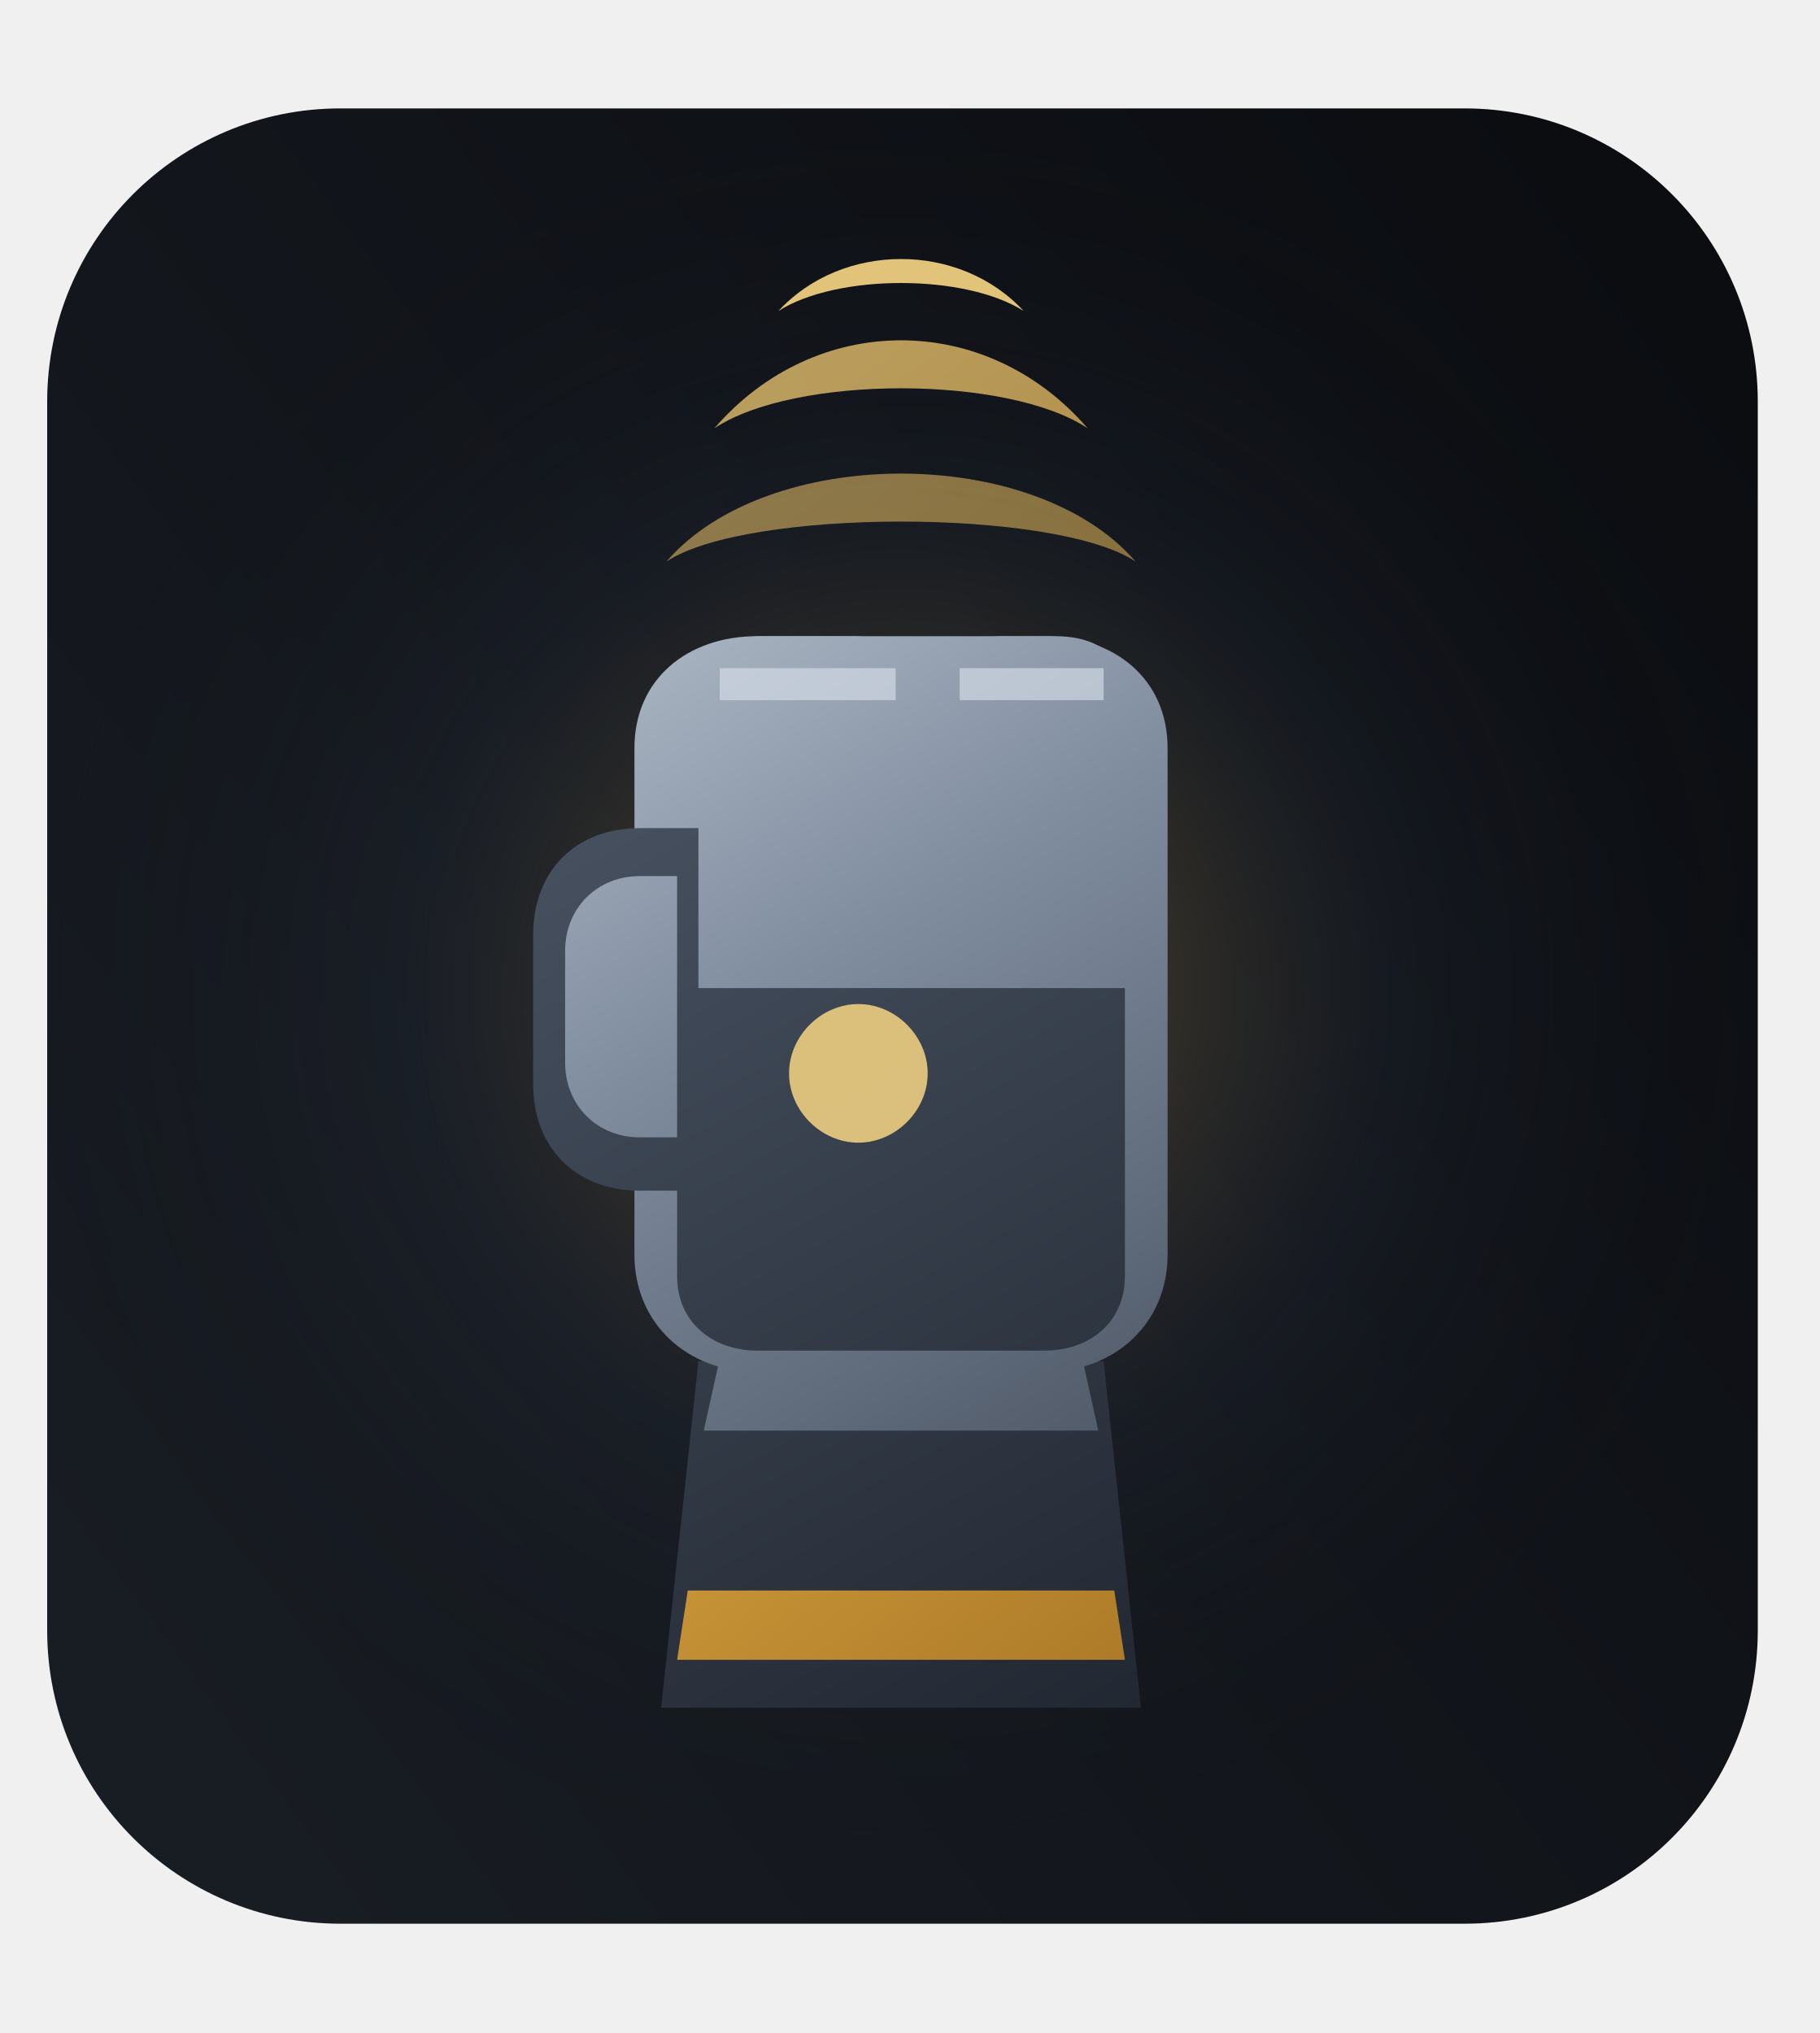
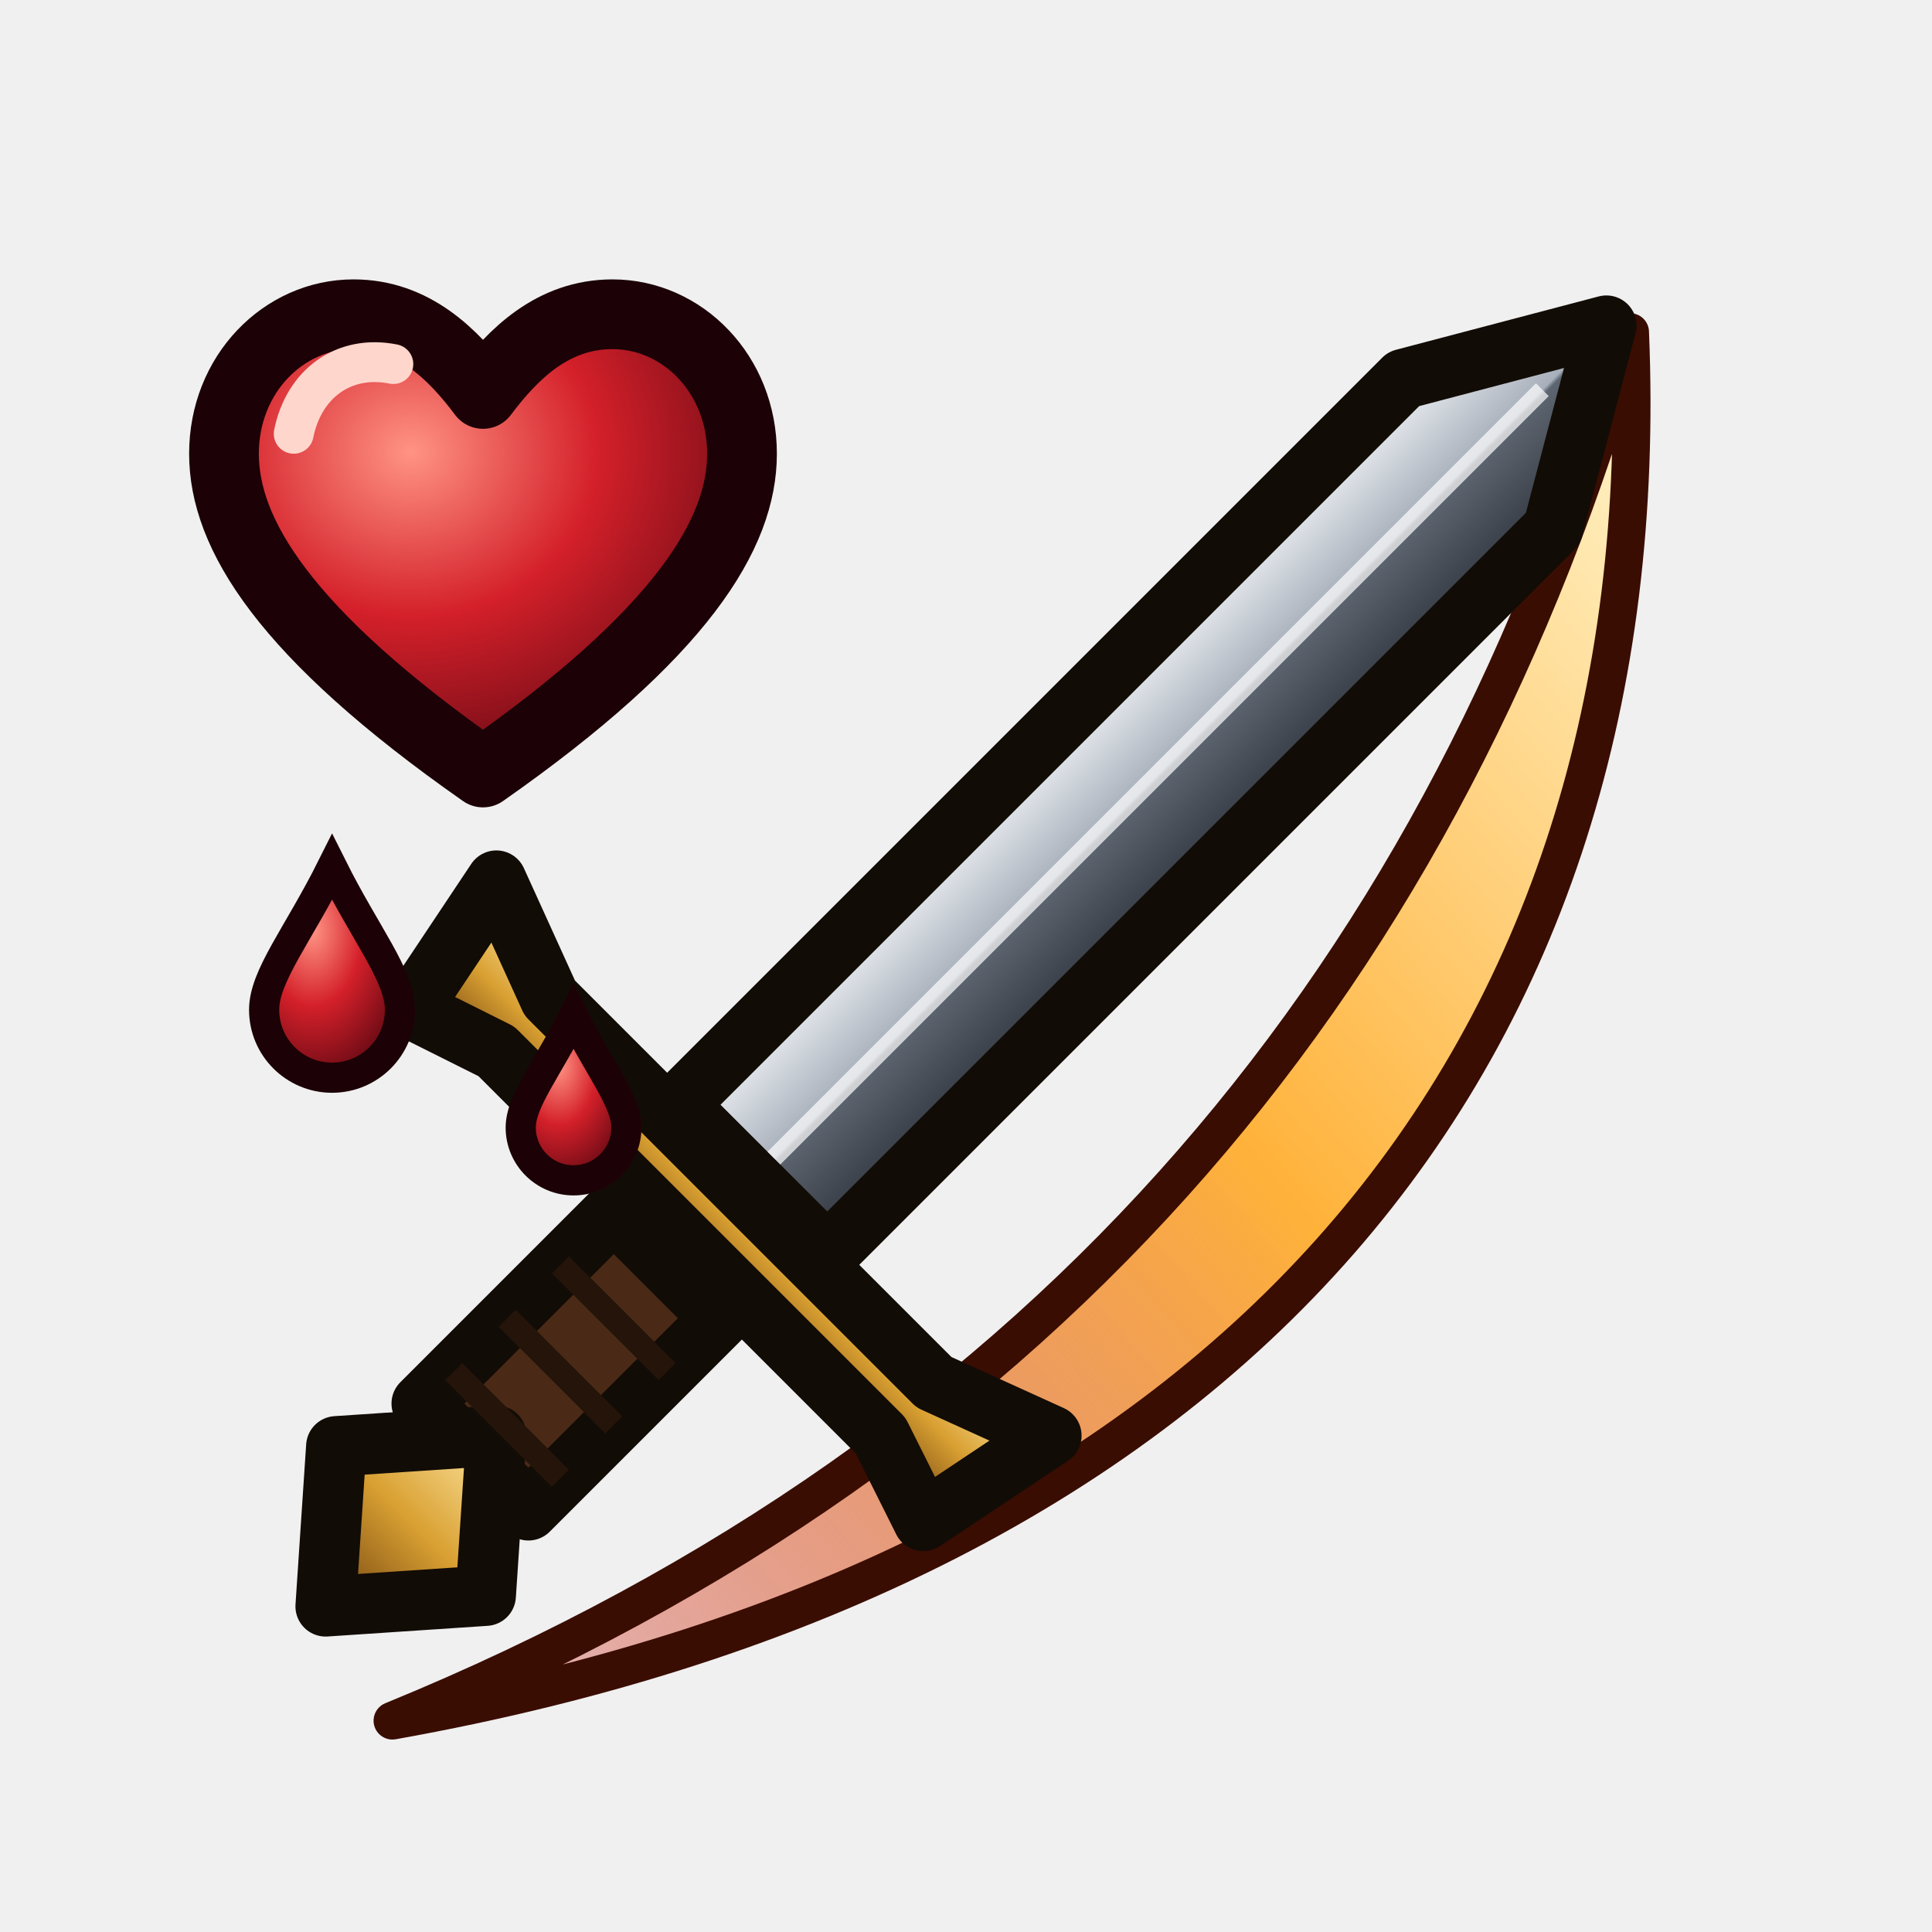
- <svg xmlns="http://www.w3.org/2000/svg" version="1.1" style="display: block;" viewBox="0 189.333 682.667 762.667" width="682.667" height="762.667" preserveAspectRatio="none">
+ <svg xmlns="http://www.w3.org/2000/svg" viewBox="0 0 128 128" width="128" height="128">
  <defs>
-     <linearGradient id="recuperate_panel" gradientUnits="userSpaceOnUse" x1="23.848" y1="789.072" x2="653.072" y2="323.171">
-       <stop offset="0" stop-opacity="1" stop-color="rgb(24,28,35)" />
-       <stop offset="1" stop-opacity="1" stop-color="rgb(11,13,17)" />
+     <linearGradient id="st" x1="0" y1="0" x2="1" y2="0">
+       <stop offset="0" stop-color="#f2f5f8" />
+       <stop offset=".5" stop-color="#a7afba" />
+       <stop offset=".52" stop-color="#5d6570" />
+       <stop offset="1" stop-color="#2f343c" />
    </linearGradient>
-     <radialGradient id="recuperate_forge" gradientUnits="userSpaceOnUse" cx="338" cy="560" r="340">
-       <stop offset="0" stop-opacity="0.42" stop-color="rgb(224,170,68)" />
-       <stop offset="0.55" stop-opacity="0.14" stop-color="rgb(58,70,88)" />
-       <stop offset="1" stop-opacity="0" stop-color="rgb(11,13,17)" />
+     <linearGradient id="go" x1="0" y1="0" x2="0" y2="1">
+       <stop offset="0" stop-color="#ffeaa8" />
+       <stop offset=".5" stop-color="#d9a032" />
+       <stop offset="1" stop-color="#6e400e" />
+     </linearGradient>
+     <radialGradient id="hr" cx=".36" cy=".3" r=".8">
+       <stop offset="0" stop-color="#ff9384" />
+       <stop offset=".45" stop-color="#d4202a" />
+       <stop offset="1" stop-color="#550610" />
    </radialGradient>
-     <linearGradient id="recuperate_steel" gradientUnits="userSpaceOnUse" x1="170" y1="300" x2="500" y2="840">
-       <stop offset="0" stop-opacity="1" stop-color="rgb(214,222,232)" />
-       <stop offset="0.45" stop-opacity="1" stop-color="rgb(128,141,159)" />
-       <stop offset="1" stop-opacity="1" stop-color="rgb(50,58,71)" />
+     <linearGradient id="wd" x1="0" y1="0" x2="1" y2="0">
+       <stop offset="0" stop-color="#9a6a3c" />
+       <stop offset="1" stop-color="#3e2512" />
    </linearGradient>
-     <linearGradient id="recuperate_deep" gradientUnits="userSpaceOnUse" x1="200" y1="340" x2="470" y2="830">
-       <stop offset="0" stop-opacity="1" stop-color="rgb(84,95,112)" />
-       <stop offset="1" stop-opacity="1" stop-color="rgb(32,38,48)" />
+     <linearGradient id="sl" x1="1" y1="0" x2="0" y2="1">
+       <stop offset="0" stop-color="#fff6cf" />
+       <stop offset=".45" stop-color="#ffb23a" />
+       <stop offset="1" stop-color="#c2121a" stop-opacity=".2" />
    </linearGradient>
-     <linearGradient id="recuperate_gold" gradientUnits="userSpaceOnUse" x1="150" y1="330" x2="520" y2="830">
-       <stop offset="0" stop-opacity="1" stop-color="rgb(247,214,132)" />
-       <stop offset="0.5" stop-opacity="1" stop-color="rgb(224,170,68)" />
-       <stop offset="1" stop-opacity="1" stop-color="rgb(158,108,32)" />
-     </linearGradient>
-     <linearGradient id="recuperate_blood" gradientUnits="userSpaceOnUse" x1="338" y1="760" x2="338" y2="360">
-       <stop offset="0" stop-opacity="1" stop-color="rgb(92,12,14)" />
-       <stop offset="0.5" stop-opacity="1" stop-color="rgb(150,26,26)" />
-       <stop offset="1" stop-opacity="1" stop-color="rgb(206,54,42)" />
-     </linearGradient>
-     <clipPath id="recuperate_tile">
-       <path d="M 17.7 340 C 17.7 279.2 66.9 230 127.7 230 L 549.4 230 C 610.2 230 659.4 279.2 659.4 340 L 659.4 801 C 659.4 861.8 610.2 911 549.4 911 L 127.7 911 C 66.9 911 17.7 861.8 17.7 801 Z" />
-     </clipPath>
  </defs>
-   <g clip-path="url(#recuperate_tile)">
-     <path fill="url(#recuperate_panel)" d="M 17.7 340 C 17.7 279.2 66.9 230 127.7 230 L 549.4 230 C 610.2 230 659.4 279.2 659.4 340 L 659.4 801 C 659.4 861.8 610.2 911 549.4 911 L 127.7 911 C 66.9 911 17.7 861.8 17.7 801 Z" />
-     <path fill="url(#recuperate_forge)" d="M 17.7 230 L 659.4 230 L 659.4 911 L 17.7 911 Z" />
-     <path fill="url(#recuperate_gold)" fill-opacity="0.55" d="M 250 400 C 288 356 388 356 426 400 C 396 380 280 380 250 400 z" />
-     <path fill="url(#recuperate_gold)" fill-opacity="0.75" d="M 268 350 C 306 306 370 306 408 350 C 378 330 298 330 268 350 z" />
-     <path fill="rgb(247,214,132)" fill-opacity="0.9" d="M 292 306 C 316 280 360 280 384 306 C 362 292 314 292 292 306 z" />
-     <path fill="url(#recuperate_deep)" d="M 262 700 L 414 700 L 428 830 L 248 830 z" />
-     <path fill="url(#recuperate_steel)" d="M 272 690 L 404 690 L 412 726 L 264 726 z" />
-     <path fill="url(#recuperate_gold)" d="M 258 786 L 418 786 L 422 812 L 254 812 z" />
-     <path fill="url(#recuperate_steel)" d="M 238 470 C 238 444 258 428 284 428 L 392 428 C 418 428 438 444 438 470 L 438 660 C 438 686 418 704 392 704 L 284 704 C 258 704 238 686 238 660 z" />
-     <path fill="url(#recuperate_deep)" d="M 254 560 L 422 560 L 422 668 C 422 686 408 696 392 696 L 284 696 C 268 696 254 686 254 668 z" />
-     <path fill="url(#recuperate_steel)" d="M 262 448 C 262 436 272 428 286 428 L 320 428 C 334 428 344 436 344 448 L 344 540 L 262 540 z" />
-     <path fill="url(#recuperate_steel)" d="M 352 448 C 352 436 362 428 376 428 L 396 428 C 412 428 422 436 422 448 L 422 540 L 352 540 z" />
-     <path fill="rgb(214,222,232)" fill-opacity="0.65" d="M 270 440 L 336 440 L 336 452 L 270 452 z" />
-     <path fill="rgb(214,222,232)" fill-opacity="0.65" d="M 360 440 L 414 440 L 414 452 L 360 452 z" />
-     <path fill="url(#recuperate_deep)" d="M 200 540 C 200 516 216 500 240 500 L 262 500 L 262 636 L 240 636 C 216 636 200 620 200 596 z" />
-     <path fill="url(#recuperate_steel)" d="M 212 546 C 212 530 224 518 240 518 L 254 518 L 254 616 L 240 616 C 224 616 212 604 212 588 z" />
-     <path fill="rgb(247,214,132)" fill-opacity="0.85" d="M 322 566 C 336 566 348 578 348 592 C 348 606 336 618 322 618 C 308 618 296 606 296 592 C 296 578 308 566 322 566 z" />
+   <path d="M108 22C110 70 82 104 26 114C70 96 96 64 108 22Z" fill="url(#sl)" stroke="#3a0d02" stroke-width="2.5" stroke-linejoin="round" />
+   <g transform="rotate(45 64 64)" stroke="#120c06" stroke-width="4" stroke-linejoin="round">
+     <path d="M64 4L71 16V84H57V16Z" fill="url(#st)" />
+     <path d="M59 92H69V110H59Z" fill="#4a2a16" />
+     <path d="M38 82L46 85H82L90 82L88 92L82 90H46L40 92Z" fill="url(#go)" />
+     <path d="M64 108L71 116L64 124L57 116Z" fill="url(#go)" />
+   </g>
+   <g transform="rotate(45 64 64)">
+     <path d="M64 10V82" stroke="#fff" stroke-width="1.2" opacity=".7" />
+     <path d="M59 97H69M59 102H69M59 107H69" stroke="#24140a" stroke-width="1.6" />
+   </g>
+   <path d="M64 84C44 70 38 60 38 52C38 44 44 38 51 38C57 38 61 42 64 46C67 42 71 38 77 38C84 38 90 44 90 52C90 60 84 70 64 84Z" transform="translate(-10.24 -4.26) scale(0.66)" fill="url(#hr)" stroke="#1c0206" stroke-width="7" stroke-linejoin="round" />
+   <path d="M45 50C46 45 50 42 55 43" transform="translate(-10.24 -4.26) scale(0.66)" fill="none" stroke="#ffd6cc" stroke-width="4" stroke-linecap="round" />
+   <g fill="url(#hr)" stroke="#1c0206" stroke-width="2">
+     <path d="M22 57.45C24.25 61.95 26.5 64.65 26.5 66.9A4.5 4.5 0 0 1 17.5 66.9C17.5 64.65 19.75 61.95 22 57.45Z" />
+     <path d="M38 67.35C39.75 70.85 41.5 72.95 41.5 74.7A3.5 3.5 0 0 1 34.5 74.7C34.5 72.95 36.25 70.85 38 67.35Z" />
  </g>
</svg>
